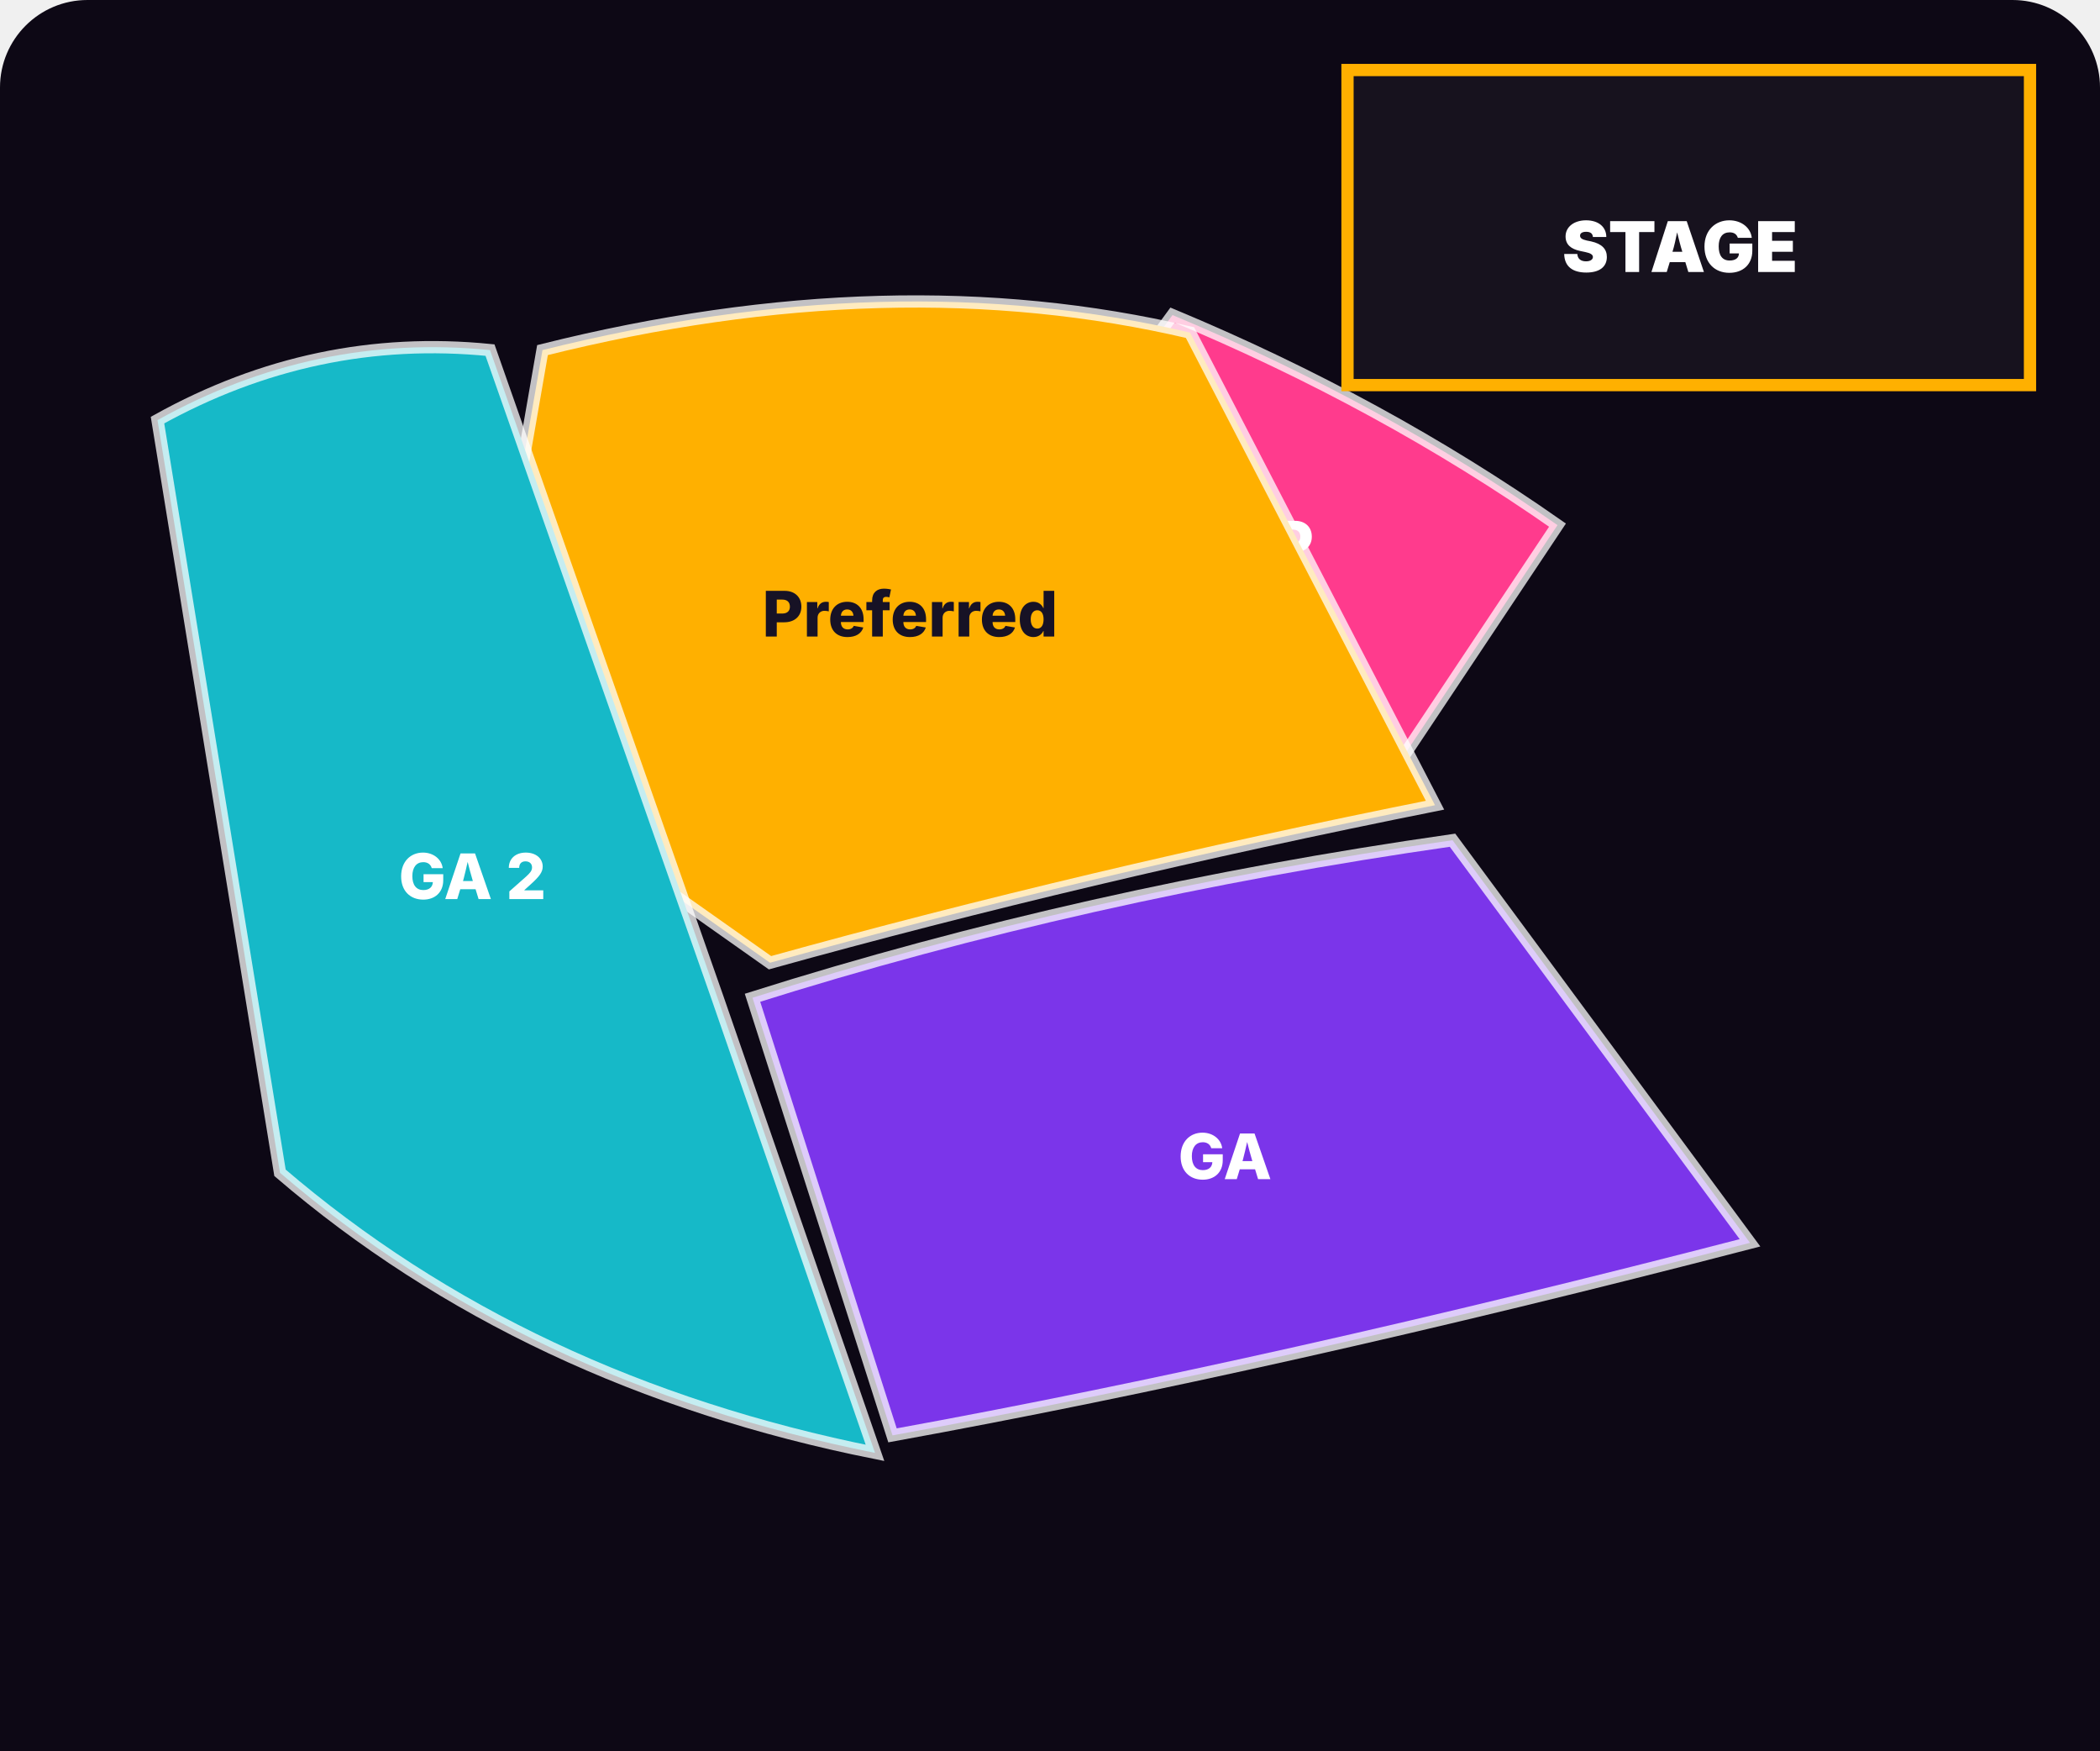
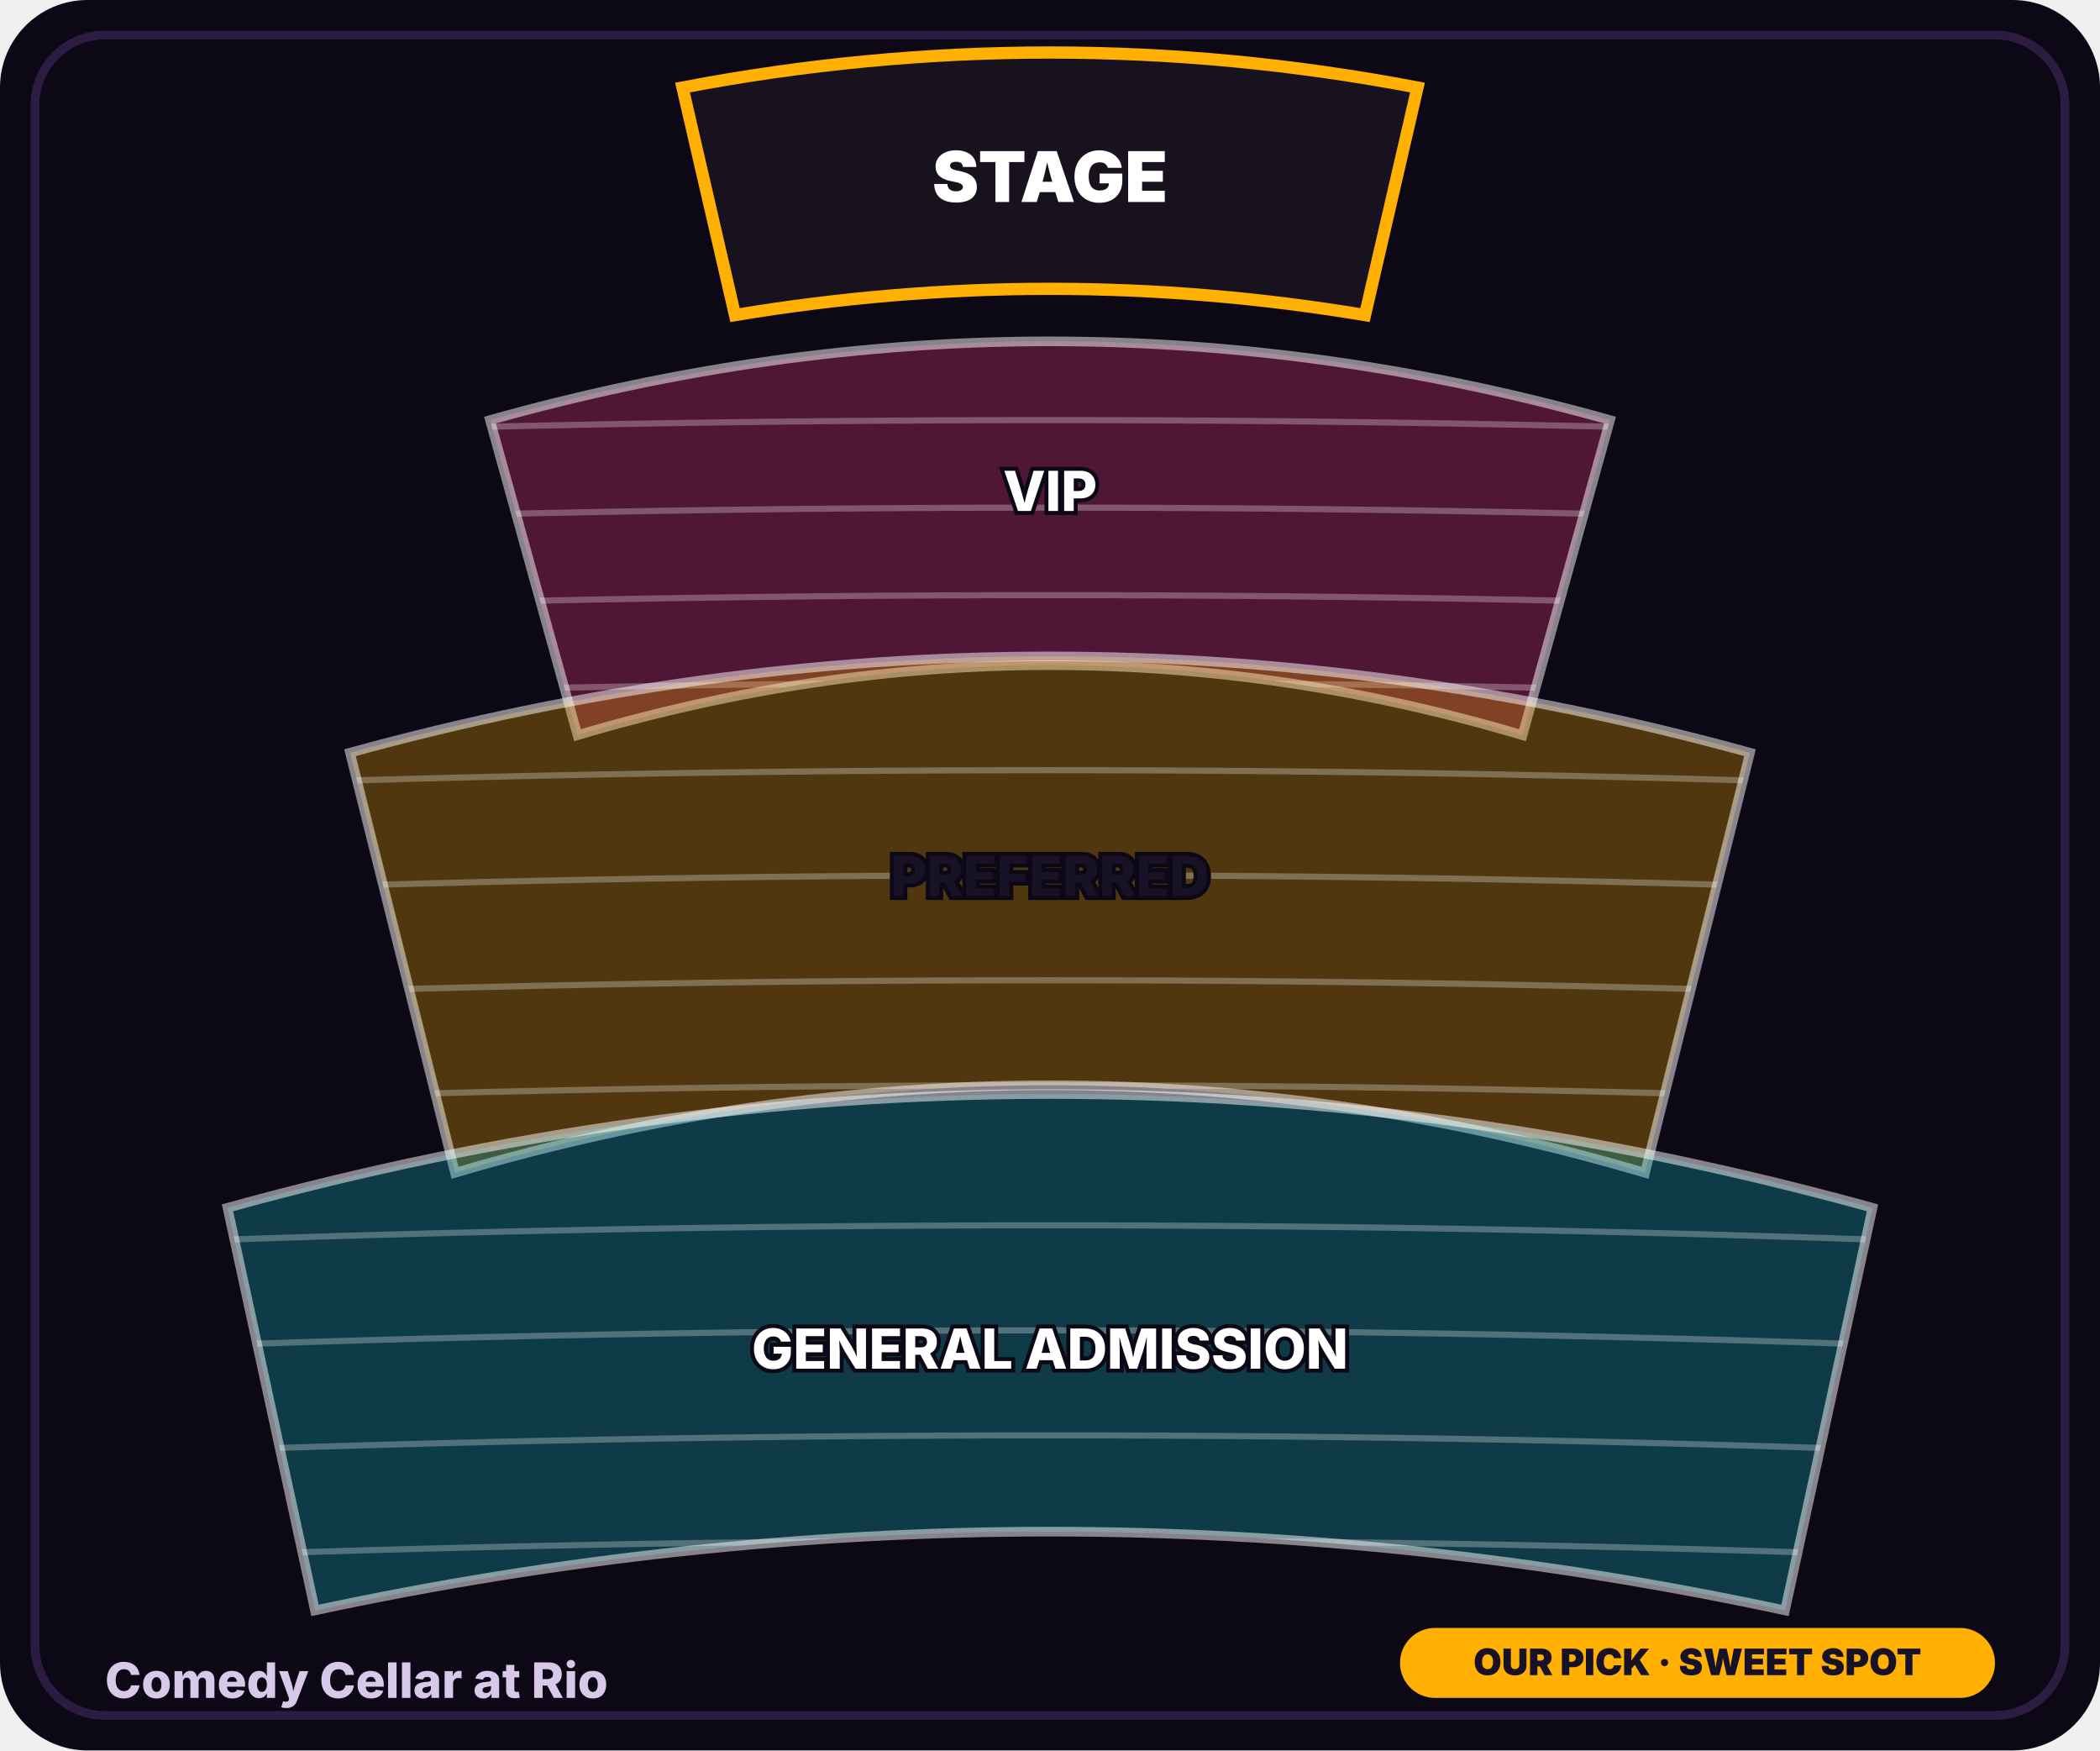
<svg xmlns="http://www.w3.org/2000/svg" width="1200" height="1000" viewBox="0 0 120 100">
-   <rect width="120" height="110" rx="5" fill="#0d0815" />
-   <text x="6" y="107" fill="#fff" font-family="Inter,Arial" font-size="3.1" font-weight="800">Comedy Cellar at Rio</text>
-   <clipPath id="c-vip">
-     <path d="M67 18 Q79 23 89 30 L79 45 Q67 36 56 33 Z" />
-   </clipPath>
-   <path d="M67 18 Q79 23 89 30 L79 45 Q67 36 56 33 Z" fill="#ff3b8d" stroke="rgba(255,255,255,.75)" stroke-width=".7" />
-   <text x="72" y="31" text-anchor="middle" dominant-baseline="middle" fill="#fff" font-family="Inter,Arial" font-size="3.6" font-weight="800">VIP</text>
-   <clipPath id="c-preferred">
-     <path d="M31 20 Q51 15 68 19 L82 46 Q62 50 44 55 L27 43 Z" />
-   </clipPath>
-   <path d="M31 20 Q51 15 68 19 L82 46 Q62 50 44 55 L27 43 Z" fill="#ffb000" stroke="rgba(255,255,255,.75)" stroke-width=".7" />
-   <text x="52" y="35" text-anchor="middle" dominant-baseline="middle" fill="#171225" font-family="Inter,Arial" font-size="3.6" font-weight="800">Preferred</text>
-   <clipPath id="c-ga">
-     <path d="M43 57 Q62 51 83 48 L100 71 Q73 78 51 82 Z" />
-   </clipPath>
-   <path d="M43 57 Q62 51 83 48 L100 71 Q73 78 51 82 Z" fill="#7b35ea" stroke="rgba(255,255,255,.75)" stroke-width=".7" />
-   <text x="70" y="66" text-anchor="middle" dominant-baseline="middle" fill="#fff" font-family="Inter,Arial" font-size="3.6" font-weight="800">GA</text>
-   <clipPath id="c-ga2">
-     <path d="M9 24 Q18 19 28 20 L41 57 L50 83 Q30 79 16 67 Z" />
-   </clipPath>
-   <path d="M9 24 Q18 19 28 20 L41 57 L50 83 Q30 79 16 67 Z" fill="#16b9c8" stroke="rgba(255,255,255,.75)" stroke-width=".7" />
-   <text x="27" y="50" text-anchor="middle" dominant-baseline="middle" fill="#fff" font-family="Inter,Arial" font-size="3.6" font-weight="800">GA 2</text>
-   <path d="M77 4 H116 V22 H77 Z" fill="#17121e" stroke="#ffb000" stroke-width=".7" />
-   <text x="96" y="14" text-anchor="middle" dominant-baseline="middle" fill="#fff" font-family="Inter,Arial" font-size="4" font-weight="900">STAGE</text>
-   <rect x="79" y="103" width="35" height="4" rx="2" fill="#ffb000" />
-   <text x="96.5" y="105.7" text-anchor="middle" fill="#171225" font-family="Inter,Arial" font-size="2.3" font-weight="900">OUR PICK · SWEET SPOT</text>
+   <rect width="120" height="100" rx="5" fill="#0d0815" />
+   <rect x="2" y="2" width="116" height="96" rx="4" fill="none" stroke="#2d1c42" stroke-width=".5" />
+   <defs>
+     <clipPath id="clip-vip">
+       <path d="M28 24 Q60 15 92 24 L87 42 Q60 34 33 42 Z" />
+     </clipPath>
+     <clipPath id="clip-preferred">
+       <path d="M20 43 Q60 32 100 43 L94 67 Q60 57 26 67 Z" />
+     </clipPath>
+     <clipPath id="clip-ga">
+       <path d="M13 69 Q60 56 107 69 L102 92 Q60 83 18 92 Z" />
+     </clipPath>
+   </defs>
+   <path d="M28 24 Q60 15 92 24 L87 42 Q60 34 33 42 Z" fill="#ff3b8d" fill-opacity=".28" stroke="rgba(255,255,255,.5)" stroke-width=".55" />
+   <path d="M8 25 Q60 23 112 25" clip-path="url(#clip-vip)" fill="none" stroke="rgba(255,255,255,.28)" stroke-width=".35" />
+   <path d="M8 30 Q60 28 112 30" clip-path="url(#clip-vip)" fill="none" stroke="rgba(255,255,255,.28)" stroke-width=".35" />
+   <path d="M8 35 Q60 33 112 35" clip-path="url(#clip-vip)" fill="none" stroke="rgba(255,255,255,.28)" stroke-width=".35" />
+   <path d="M8 40 Q60 38 112 40" clip-path="url(#clip-vip)" fill="none" stroke="rgba(255,255,255,.28)" stroke-width=".35" />
+   <text x="60" y="28" text-anchor="middle" dominant-baseline="middle" fill="#fff" stroke="#0d0815" stroke-width=".45" paint-order="stroke" font-family="Inter,Arial" font-size="3.15" font-weight="800">VIP</text>
+   <path d="M20 43 Q60 32 100 43 L94 67 Q60 57 26 67 Z" fill="#ffb000" fill-opacity=".28" stroke="rgba(255,255,255,.5)" stroke-width=".55" />
+   <path d="M8 45 Q60 43 112 45" clip-path="url(#clip-preferred)" fill="none" stroke="rgba(255,255,255,.28)" stroke-width=".35" />
+   <path d="M8 51 Q60 49 112 51" clip-path="url(#clip-preferred)" fill="none" stroke="rgba(255,255,255,.28)" stroke-width=".35" />
+   <path d="M8 57 Q60 55 112 57" clip-path="url(#clip-preferred)" fill="none" stroke="rgba(255,255,255,.28)" stroke-width=".35" />
+   <path d="M8 63 Q60 61 112 63" clip-path="url(#clip-preferred)" fill="none" stroke="rgba(255,255,255,.28)" stroke-width=".35" />
+   <text x="60" y="50" text-anchor="middle" dominant-baseline="middle" fill="#171225" stroke="#0d0815" stroke-width=".45" paint-order="stroke" font-family="Inter,Arial" font-size="3.15" font-weight="800">PREFERRED</text>
+   <path d="M13 69 Q60 56 107 69 L102 92 Q60 83 18 92 Z" fill="#16b9c8" fill-opacity=".28" stroke="rgba(255,255,255,.5)" stroke-width=".55" />
+   <path d="M8 71 Q60 69 112 71" clip-path="url(#clip-ga)" fill="none" stroke="rgba(255,255,255,.28)" stroke-width=".35" />
+   <path d="M8 77 Q60 75 112 77" clip-path="url(#clip-ga)" fill="none" stroke="rgba(255,255,255,.28)" stroke-width=".35" />
+   <path d="M8 83 Q60 81 112 83" clip-path="url(#clip-ga)" fill="none" stroke="rgba(255,255,255,.28)" stroke-width=".35" />
+   <path d="M8 89 Q60 87 112 89" clip-path="url(#clip-ga)" fill="none" stroke="rgba(255,255,255,.28)" stroke-width=".35" />
+   <text x="60" y="77" text-anchor="middle" dominant-baseline="middle" fill="#fff" stroke="#0d0815" stroke-width=".45" paint-order="stroke" font-family="Inter,Arial" font-size="3.15" font-weight="800">GENERAL ADMISSION</text>
+   <path d="M39 5 Q60 1 81 5 L78 18 Q60 15 42 18 Z" fill="#17121e" stroke="#ffb000" stroke-width=".7" />
+   <text x="60" y="10" text-anchor="middle" dominant-baseline="middle" fill="#fff" font-family="Inter,Arial" font-size="4" font-weight="900">STAGE</text>
+   <text x="6" y="97" fill="#d9c9e8" font-family="Inter,Arial" font-size="2.8" font-weight="800">Comedy Cellar at Rio</text>
+   <rect x="80" y="93" width="34" height="4" rx="2" fill="#ffb000" />
+   <text x="97" y="95.7" text-anchor="middle" fill="#171225" font-family="Inter,Arial" font-size="2.1" font-weight="900">OUR PICK · SWEET SPOT</text>
</svg>
